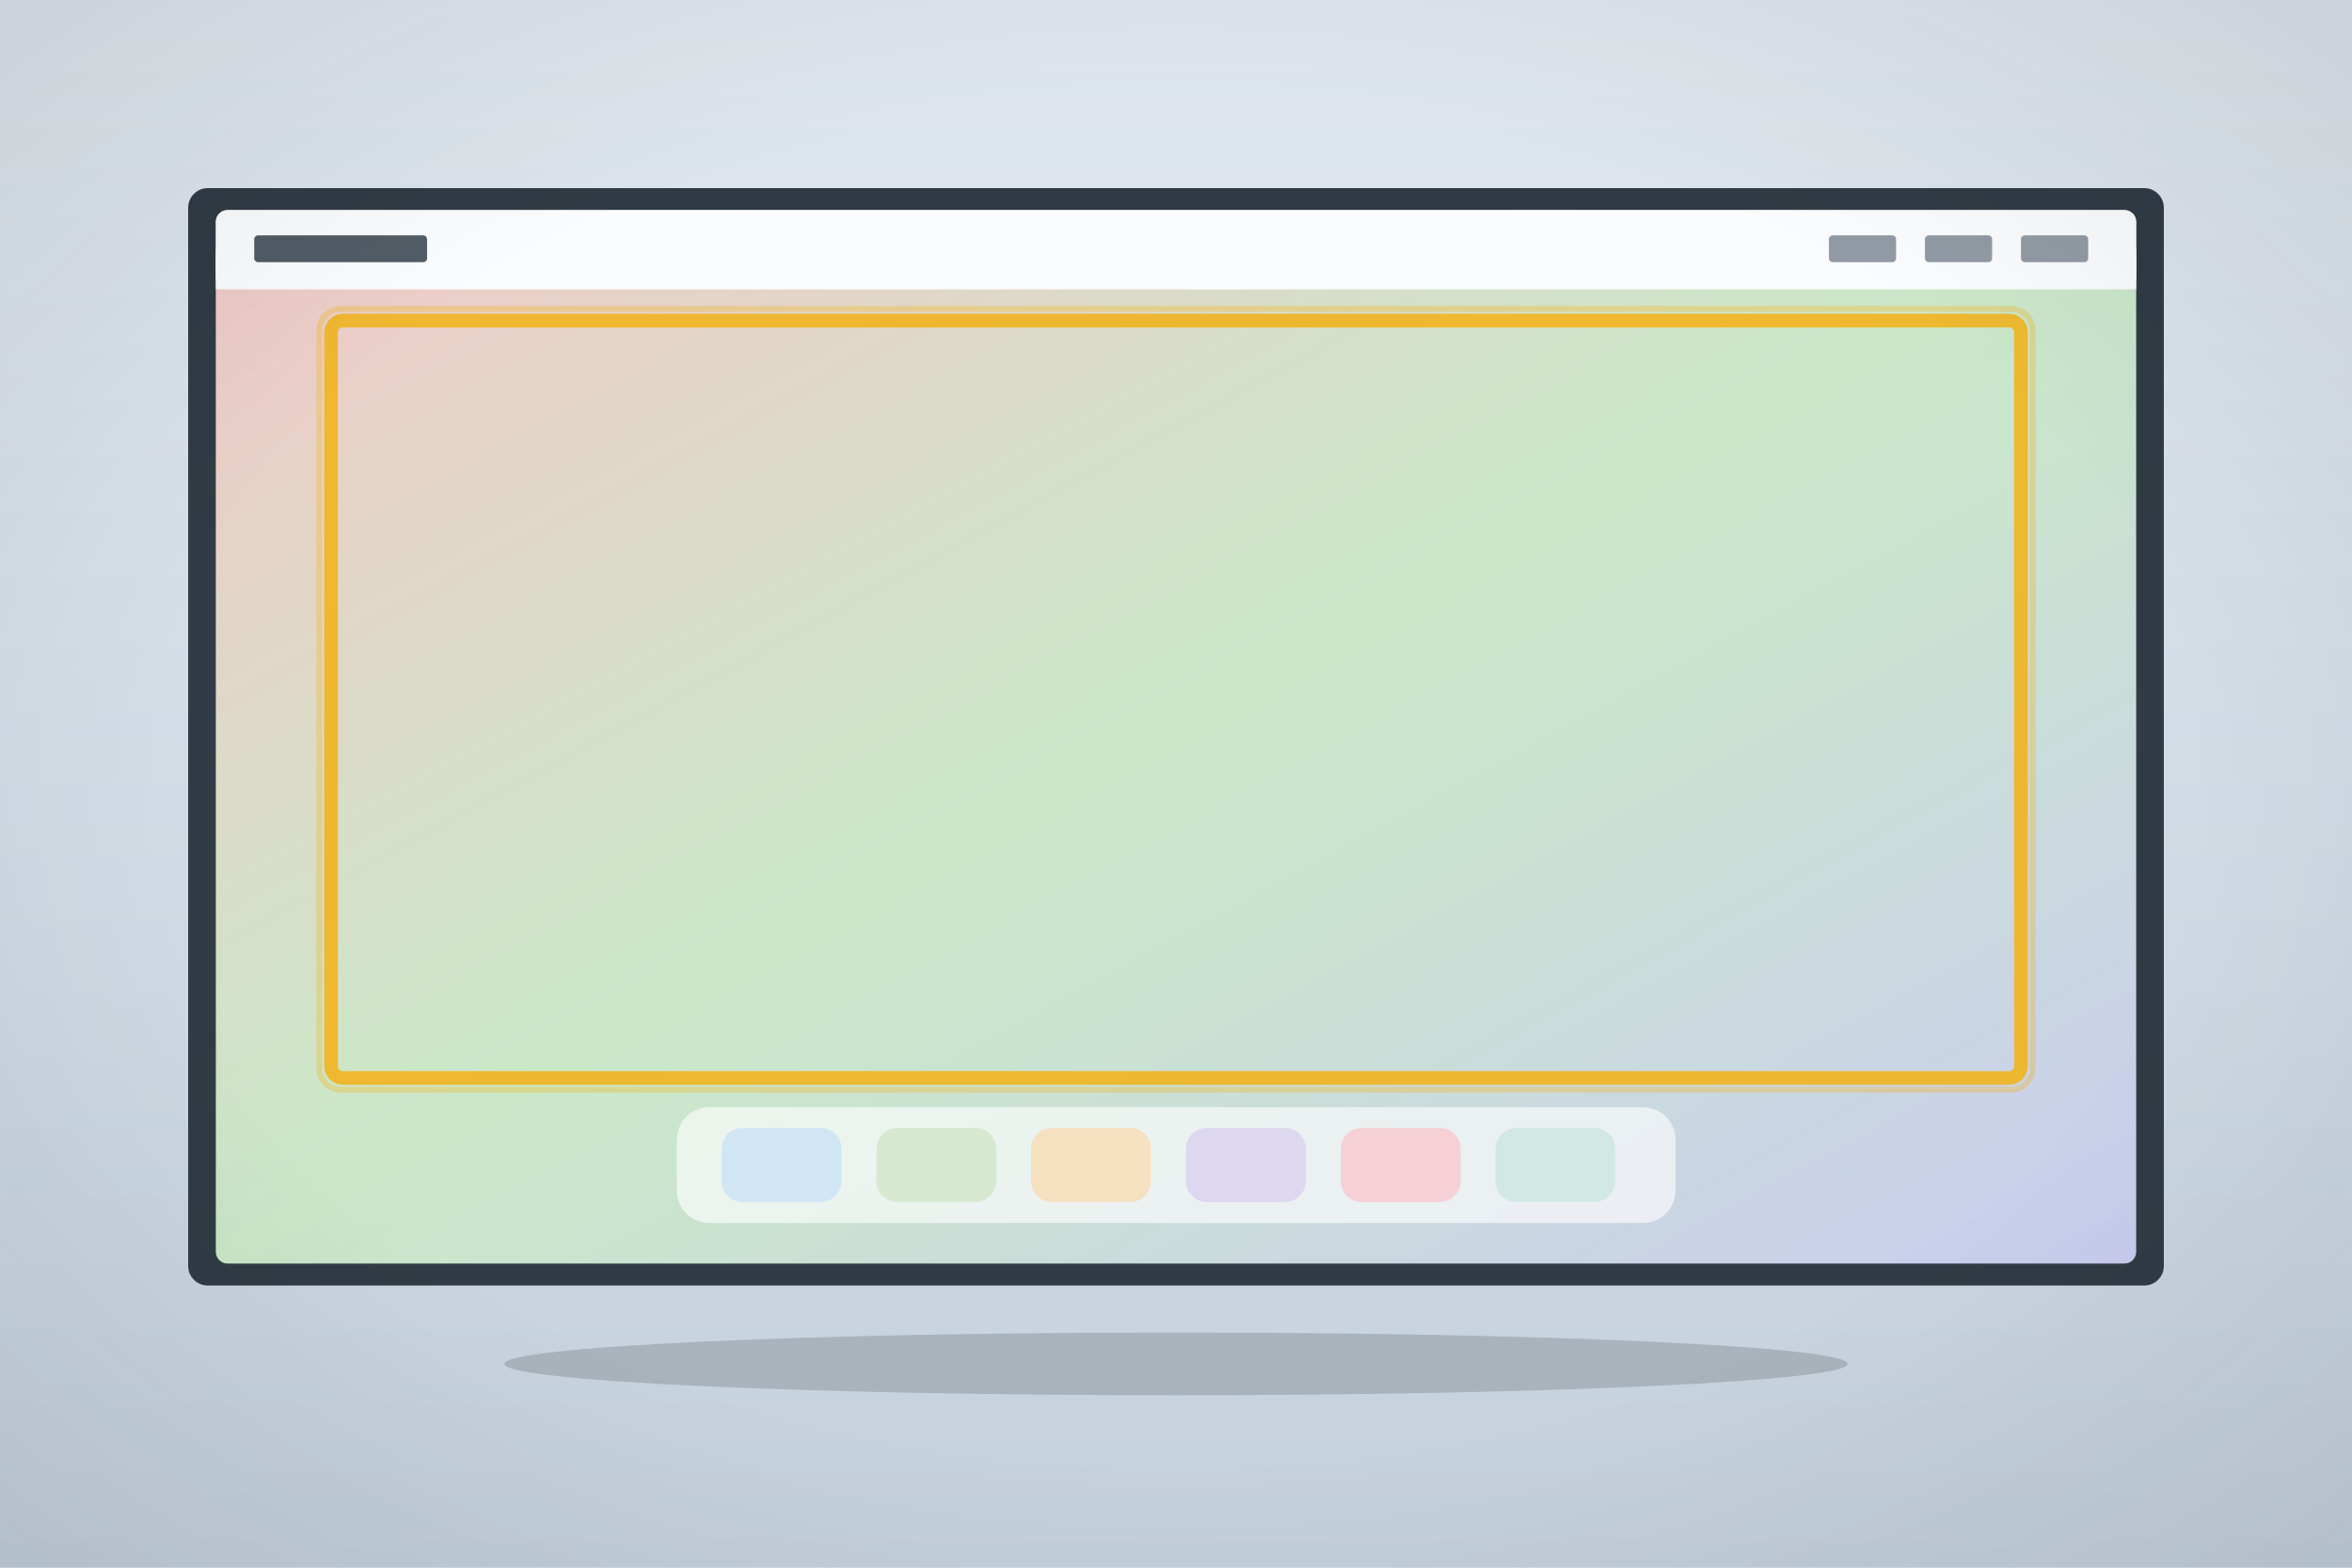
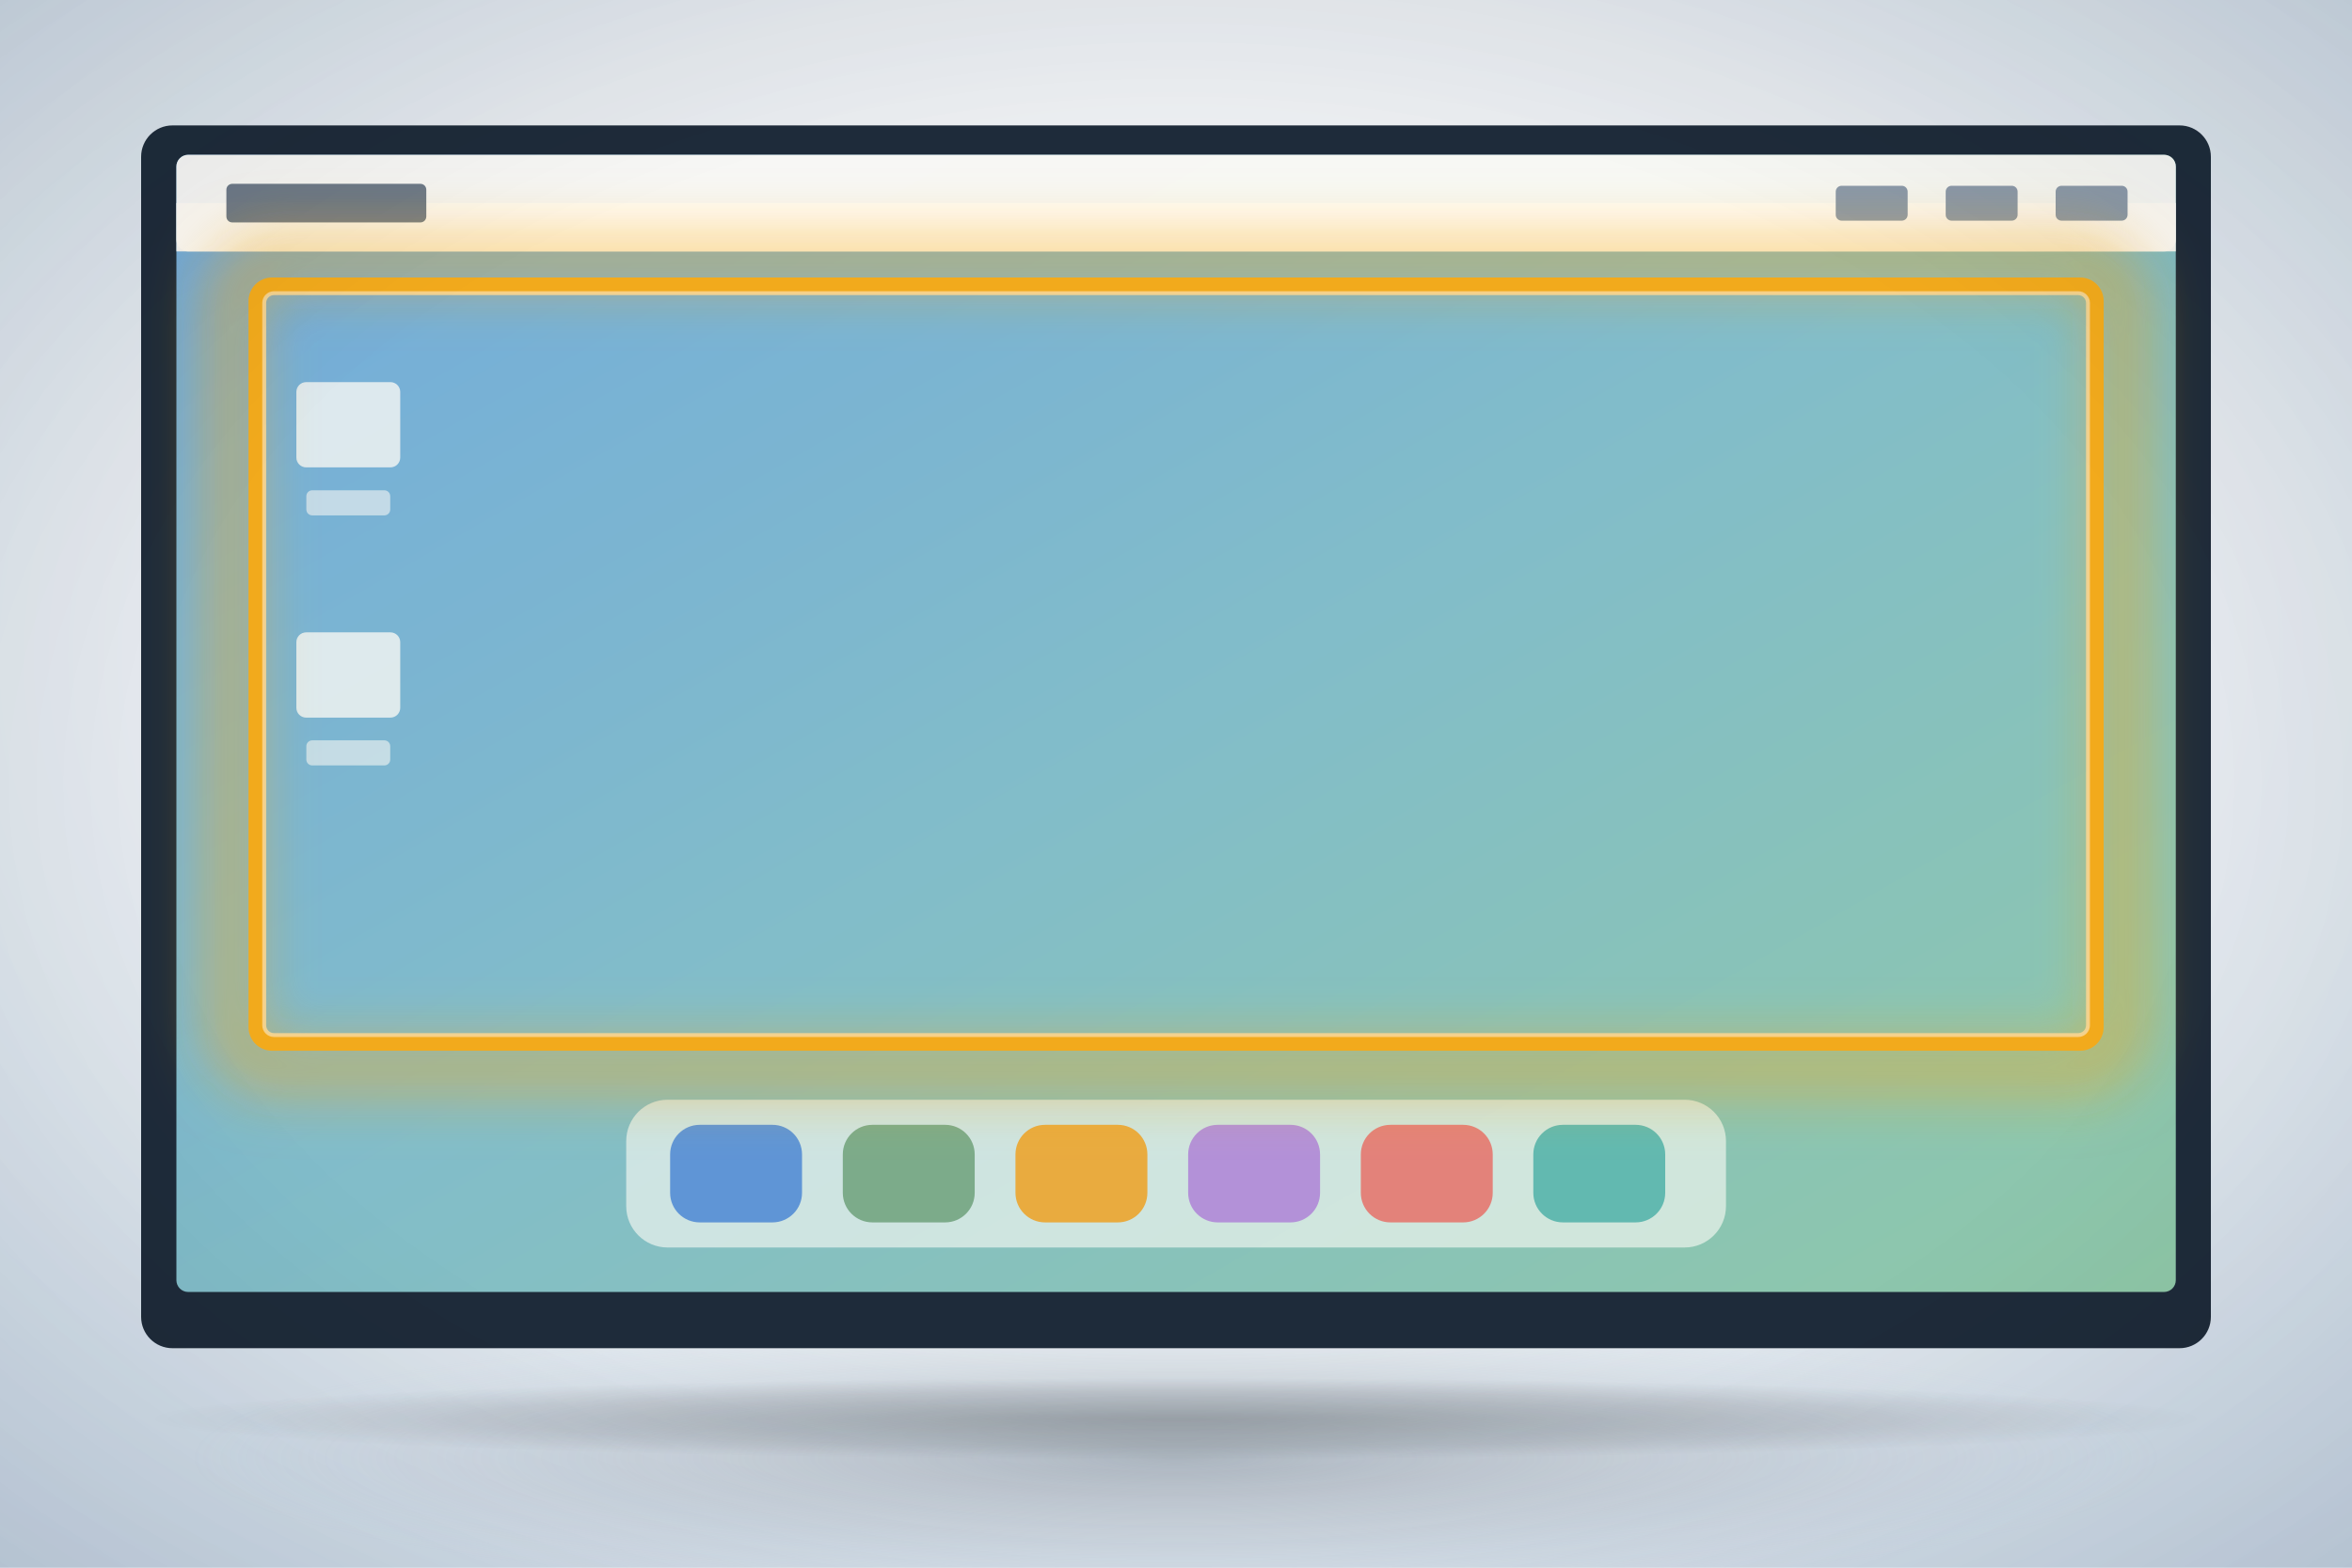
<svg xmlns="http://www.w3.org/2000/svg" id="la-screen-desktop" width="1200" height="800" viewBox="0 0 1200 800" preserveAspectRatio="xMidYMid meet" aria-hidden="true" focusable="false">
  <style>
  @keyframes la-screen-desktop-cal { 0%,100% { opacity:.72; transform:scale(1) } 50% { opacity:1; transform:scale(1.015) } }
  #la-screen-desktop .cal { transform-box:fill-box; transform-origin:center; animation: la-screen-desktop-cal 2.4s cubic-bezier(.4,0,.2,1) infinite; }
  @media (prefers-reduced-motion: reduce) { #la-screen-desktop * { animation: none !important } }</style>
  <defs>
-     <linearGradient id="lg0" x1="0" y1="0" x2="0" y2="1">
-       <stop offset="0" stop-color="#dfe6ee" stop-opacity="1" />
-       <stop offset="1" stop-color="#c2cfdc" stop-opacity="1" />
+     <radialGradient id="rg0" cx="0.5" cy="0.42" r="0.78">
+       <stop offset="0" stop-color="#FFFCF6" stop-opacity="1" />
+       <stop offset="0.55" stop-color="#e4e9ee" stop-opacity="1" />
+       <stop offset="1" stop-color="#C2D2E4" stop-opacity="1" />
+     </radialGradient>
+   </defs>
+   <rect width="1200" height="800" fill="url(#rg0)" />
+   <defs>
+     <radialGradient id="rg1" cx="0.5" cy="0.5" r="0.5">
+       <stop offset="0" stop-color="#778492" stop-opacity="0.5" />
+       <stop offset="0.6" stop-color="#8d9aa9" stop-opacity="0.18" />
+       <stop offset="1" stop-color="#C2D2E4" stop-opacity="0" />
+     </radialGradient>
+   </defs>
+   <ellipse cx="600.0" cy="744.0" rx="504.0" ry="72.0" fill="url(#rg1)" />
+   <defs>
+     <radialGradient id="rg2" cx="0.5" cy="0.5" r="0.5">
+       <stop offset="0" stop-color="#101820" stop-opacity="0.24" />
+       <stop offset="0.65" stop-color="#101820" stop-opacity="0.108" />
+       <stop offset="1" stop-color="#101820" stop-opacity="0" />
+     </radialGradient>
+   </defs>
+   <ellipse cx="600.0" cy="724.0" rx="528.0" ry="20.8" fill="url(#rg2)" />
+   <rect x="72.0" y="64.0" width="1056.0" height="624.0" rx="16" fill="#1d2a3a" />
+   <defs>
+     <linearGradient id="lg3" x1="0" y1="0" x2="1" y2="1">
+       <stop offset="0" stop-color="#6FA8DC" stop-opacity="1" />
+       <stop offset="0.5" stop-color="#7FBCC9" stop-opacity="1" />
+       <stop offset="1" stop-color="#8CC7A8" stop-opacity="1" />
    </linearGradient>
  </defs>
-   <rect width="1200" height="800" fill="url(#lg0)" />
-   <ellipse cx="600.0" cy="696.0" rx="342.7" ry="16.0" fill="#000" opacity="0.16" />
-   <rect x="96" y="96" width="1008" height="560" rx="10" fill="#2f3a45" />
-   <defs>
-     <linearGradient id="lg1" x1="0" y1="0" x2="1" y2="1">
-       <stop offset="0" stop-color="#f2c8c8" stop-opacity="1" />
-       <stop offset="0.5" stop-color="#c8e8c8" stop-opacity="1" />
-       <stop offset="1" stop-color="#c8ccf0" stop-opacity="1" />
-     </linearGradient>
-   </defs>
-   <rect x="110.112" y="107.2" width="979.776" height="537.6" rx="6" fill="url(#lg1)" />
-   <rect x="110.112" y="107.2" width="979.776" height="40.32" rx="6" fill="#fbfcfd" />
-   <rect x="110.112" y="127.4" width="979.776" height="20.2" fill="#fbfcfd" />
-   <rect x="129.7" y="120.1" width="88.2" height="13.7" rx="2" fill="#4f5a66" />
-   <rect x="933.1" y="120.1" width="34.3" height="13.7" rx="2" fill="#8f99a5" />
-   <rect x="982.1" y="120.1" width="34.3" height="13.7" rx="2" fill="#8f99a5" />
-   <rect x="1031.1" y="120.1" width="34.3" height="13.7" rx="2" fill="#8f99a5" />
-   <rect x="345.3" y="565.0" width="509.5" height="59.1" rx="16.6" fill="#fff" opacity="0.62" />
-   <rect x="368.2" y="575.6" width="61.1" height="37.8" rx="10.6" fill="#cfe6f5" />
-   <rect x="447.2" y="575.6" width="61.1" height="37.8" rx="10.6" fill="#d6e8d0" />
-   <rect x="526.1" y="575.6" width="61.1" height="37.8" rx="10.6" fill="#f5dfc0" />
-   <rect x="605.1" y="575.6" width="61.1" height="37.8" rx="10.6" fill="#dcd6f0" />
-   <rect x="684.1" y="575.6" width="61.1" height="37.8" rx="10.6" fill="#f5cfd6" />
-   <rect x="763.0" y="575.6" width="61.1" height="37.8" rx="10.6" fill="#d0e8e4" />
+   <rect x="90.0" y="79.0" width="1020.1" height="580.3" rx="6" fill="url(#lg3)" />
+   <rect x="90.0" y="79.0" width="1020.1" height="49.3" rx="6" fill="#FFFCF6" opacity="0.94" />
+   <rect x="90.0" y="103.6" width="1020.1" height="24.7" fill="#FFFCF6" opacity="0.94" />
+   <rect x="115.5" y="93.8" width="102.0" height="19.7" rx="3" fill="#46586E" opacity="0.8" />
+   <rect x="936.6" y="94.8" width="36.7" height="17.8" rx="3" fill="#8797AB" />
+   <rect x="992.7" y="94.8" width="36.7" height="17.8" rx="3" fill="#8797AB" />
+   <rect x="1048.8" y="94.8" width="36.7" height="17.8" rx="3" fill="#8797AB" />
+   <rect x="151.2" y="195.0" width="53.0" height="43.5" rx="5" fill="#FFFCF6" opacity="0.75" />
+   <rect x="156.3" y="250.2" width="42.8" height="12.8" rx="3" fill="#FFFCF6" opacity="0.55" />
+   <rect x="151.2" y="322.7" width="53.0" height="43.5" rx="5" fill="#FFFCF6" opacity="0.75" />
+   <rect x="156.3" y="377.8" width="42.8" height="12.8" rx="3" fill="#FFFCF6" opacity="0.55" />
+   <rect x="319.5" y="561.2" width="561.1" height="75.4" rx="21.1" fill="#FFFCF6" opacity="0.6" />
+   <rect x="341.9" y="574.0" width="67.3" height="49.8" rx="15.1" fill="#5C93D6" />
+   <rect x="430.0" y="574.0" width="67.3" height="49.8" rx="15.1" fill="#79A98A" />
+   <rect x="518.1" y="574.0" width="67.3" height="49.8" rx="15.1" fill="#E8A93F" />
+   <rect x="606.2" y="574.0" width="67.3" height="49.8" rx="15.1" fill="#B18FD8" />
+   <rect x="694.3" y="574.0" width="67.3" height="49.8" rx="15.1" fill="#E2807A" />
+   <rect x="782.3" y="574.0" width="67.3" height="49.8" rx="15.1" fill="#5FB8B0" />
  <g class="cal">
-     <rect x="168.9" y="163.6" width="862.2" height="386.5" rx="6" fill="none" stroke="#f0b429" stroke-width="7" opacity="0.95" />
-     <rect x="162.9" y="157.6" width="874.2" height="398.5" rx="11" fill="none" stroke="#f0b429" stroke-width="3" opacity="0.35" />
+     <defs>
+       <filter id="bl4" x="-40%" y="-40%" width="180%" height="180%">
+         <feGaussianBlur stdDeviation="14" />
+       </filter>
+     </defs>
+     <rect x="117.8" y="132.6" width="964.5" height="412.6" rx="21" fill="none" stroke="#F2A81C" stroke-width="26.0" opacity="0.5" filter="url(#bl4)" />
+     <rect x="130.8" y="145.6" width="938.5" height="386.6" rx="8" fill="none" stroke="#F2A81C" stroke-width="8" />
+     <rect x="134.8" y="149.6" width="930.5" height="378.6" rx="5" fill="none" stroke="#f8d491" stroke-width="2" opacity="0.9" />
  </g>
  <defs>
-     <radialGradient id="rg2" cx="0.5" cy="0.5" r="0.78">
+     <radialGradient id="rg5" cx="0.5" cy="0.5" r="0.78">
      <stop offset="0.55" stop-color="#000" stop-opacity="0" />
      <stop offset="1" stop-color="#101820" stop-opacity="0.12" />
    </radialGradient>
  </defs>
  <rect width="1200" height="800" fill="#f7c98b" opacity="0.03" style="mix-blend-mode:overlay" />
-   <rect width="1200" height="800" fill="url(#rg2)" />
+   <rect width="1200" height="800" fill="url(#rg5)" />
</svg>
